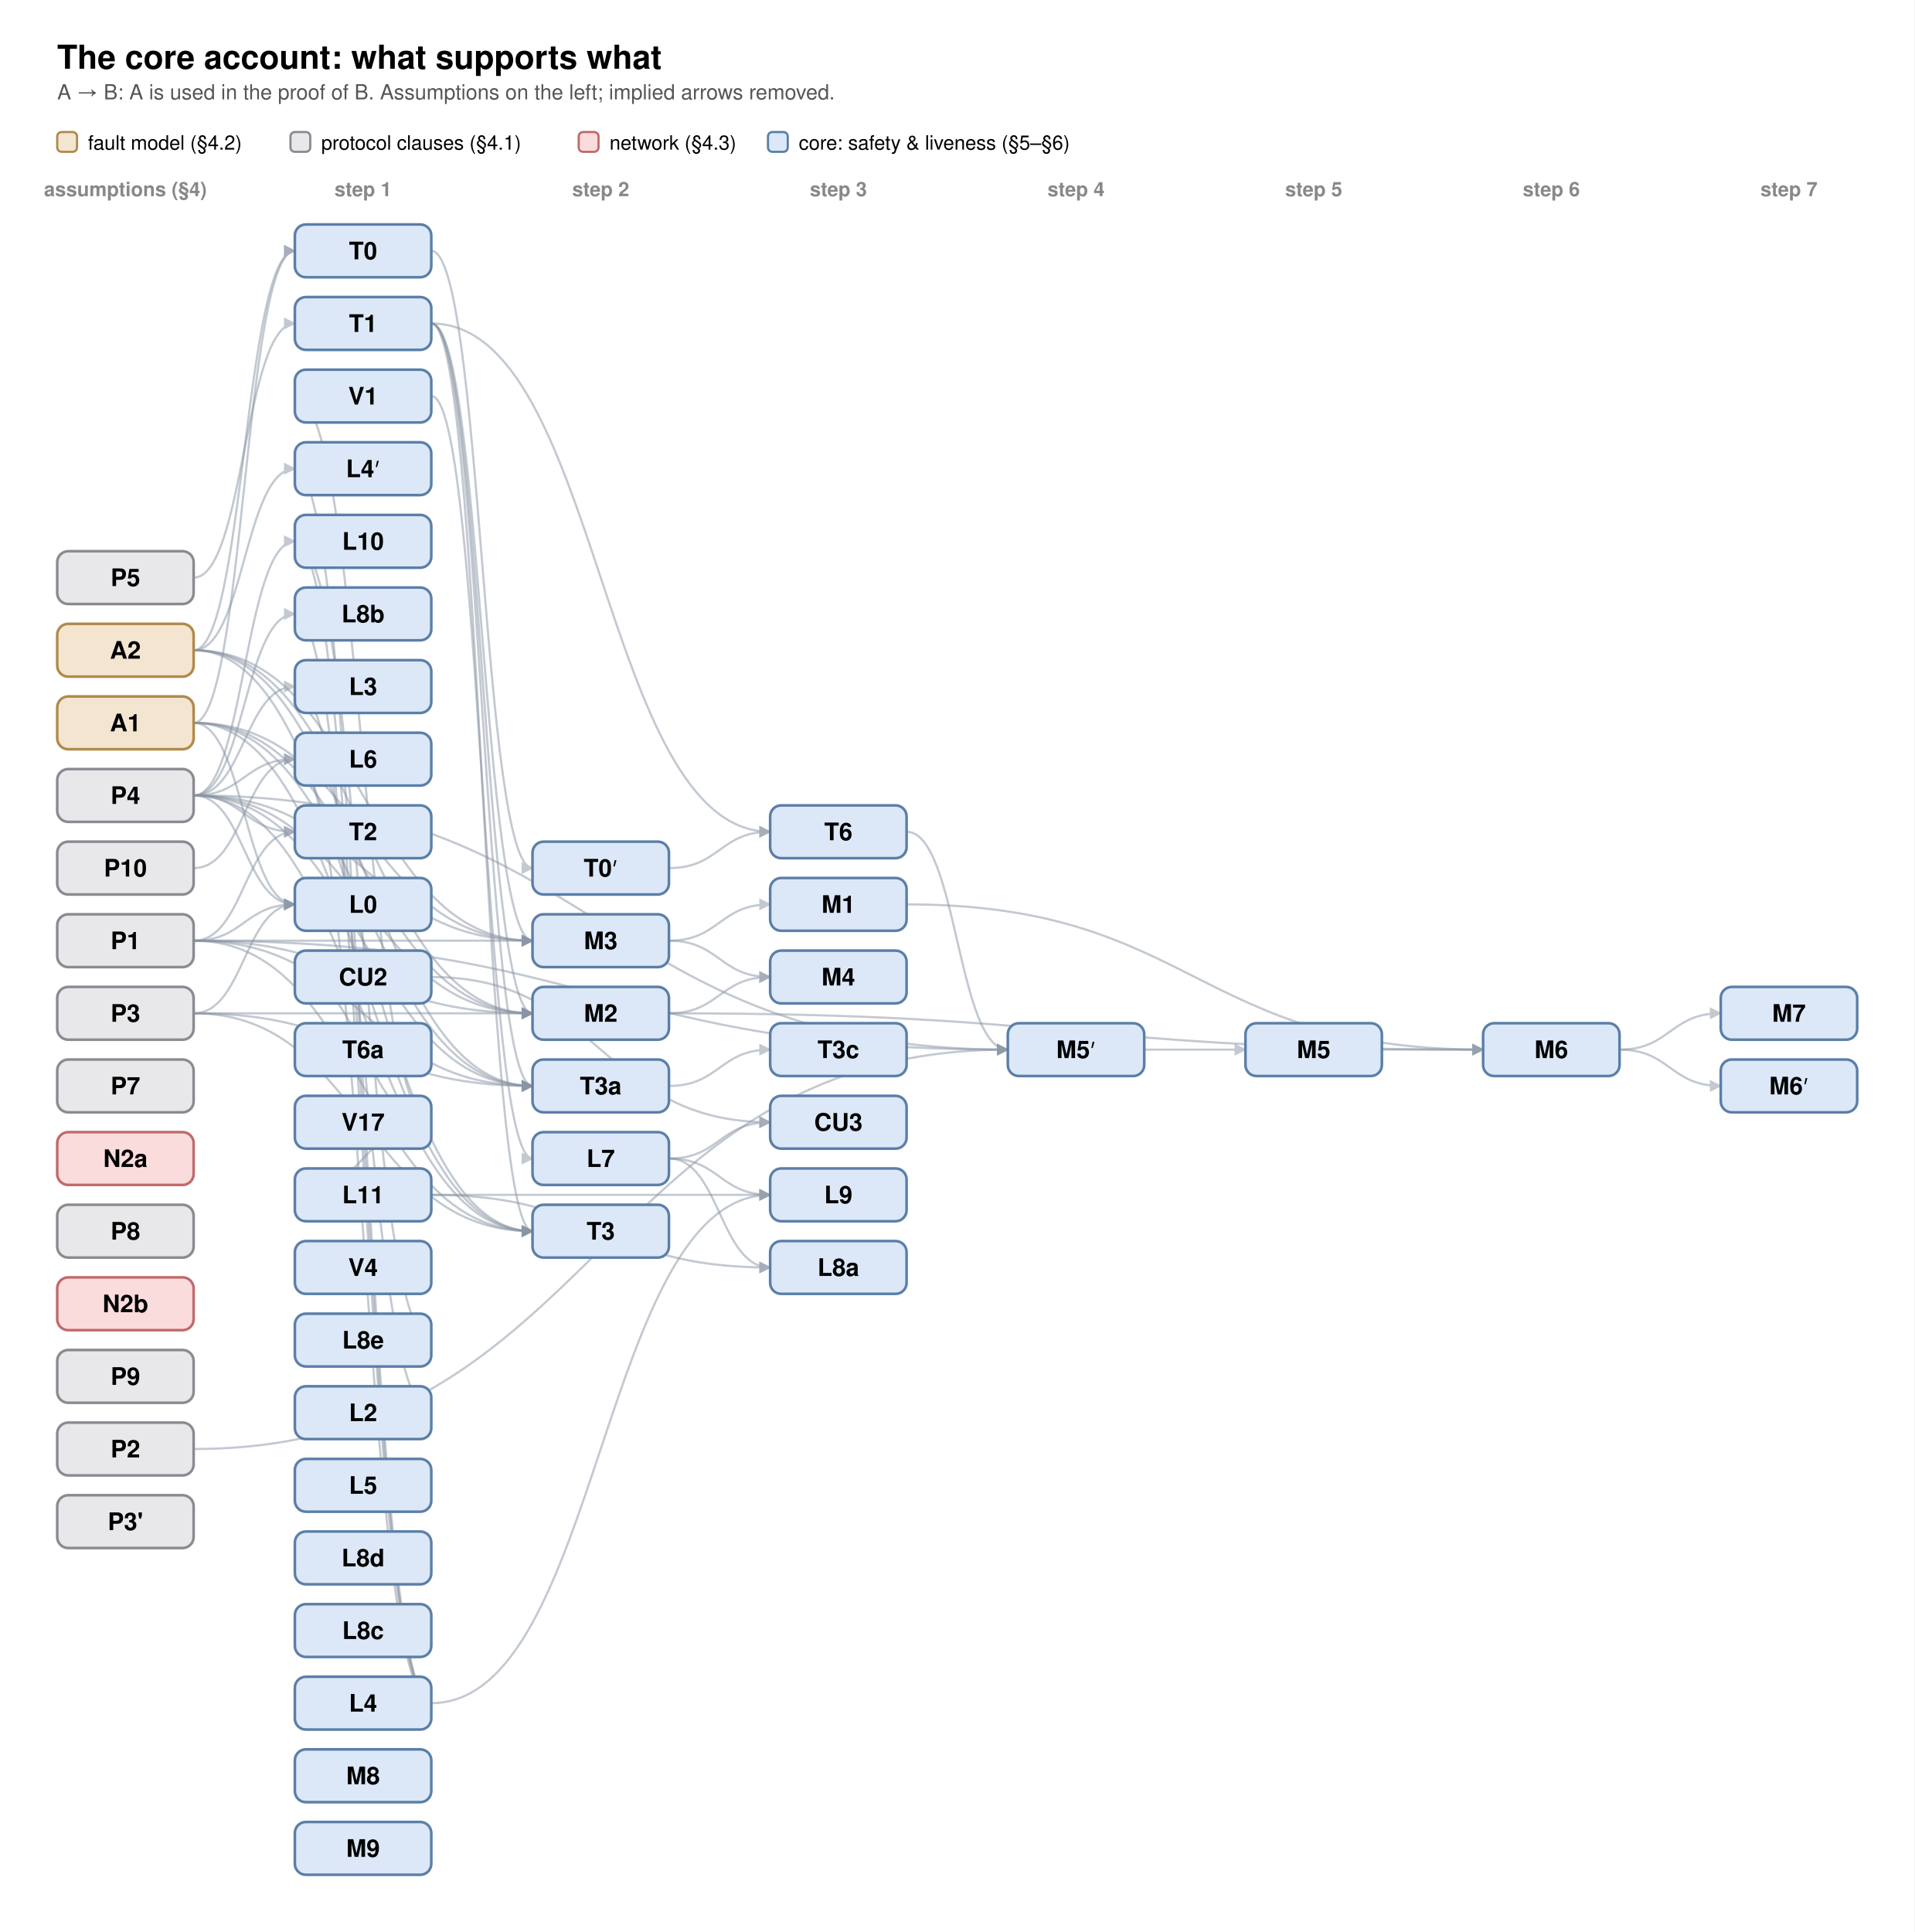
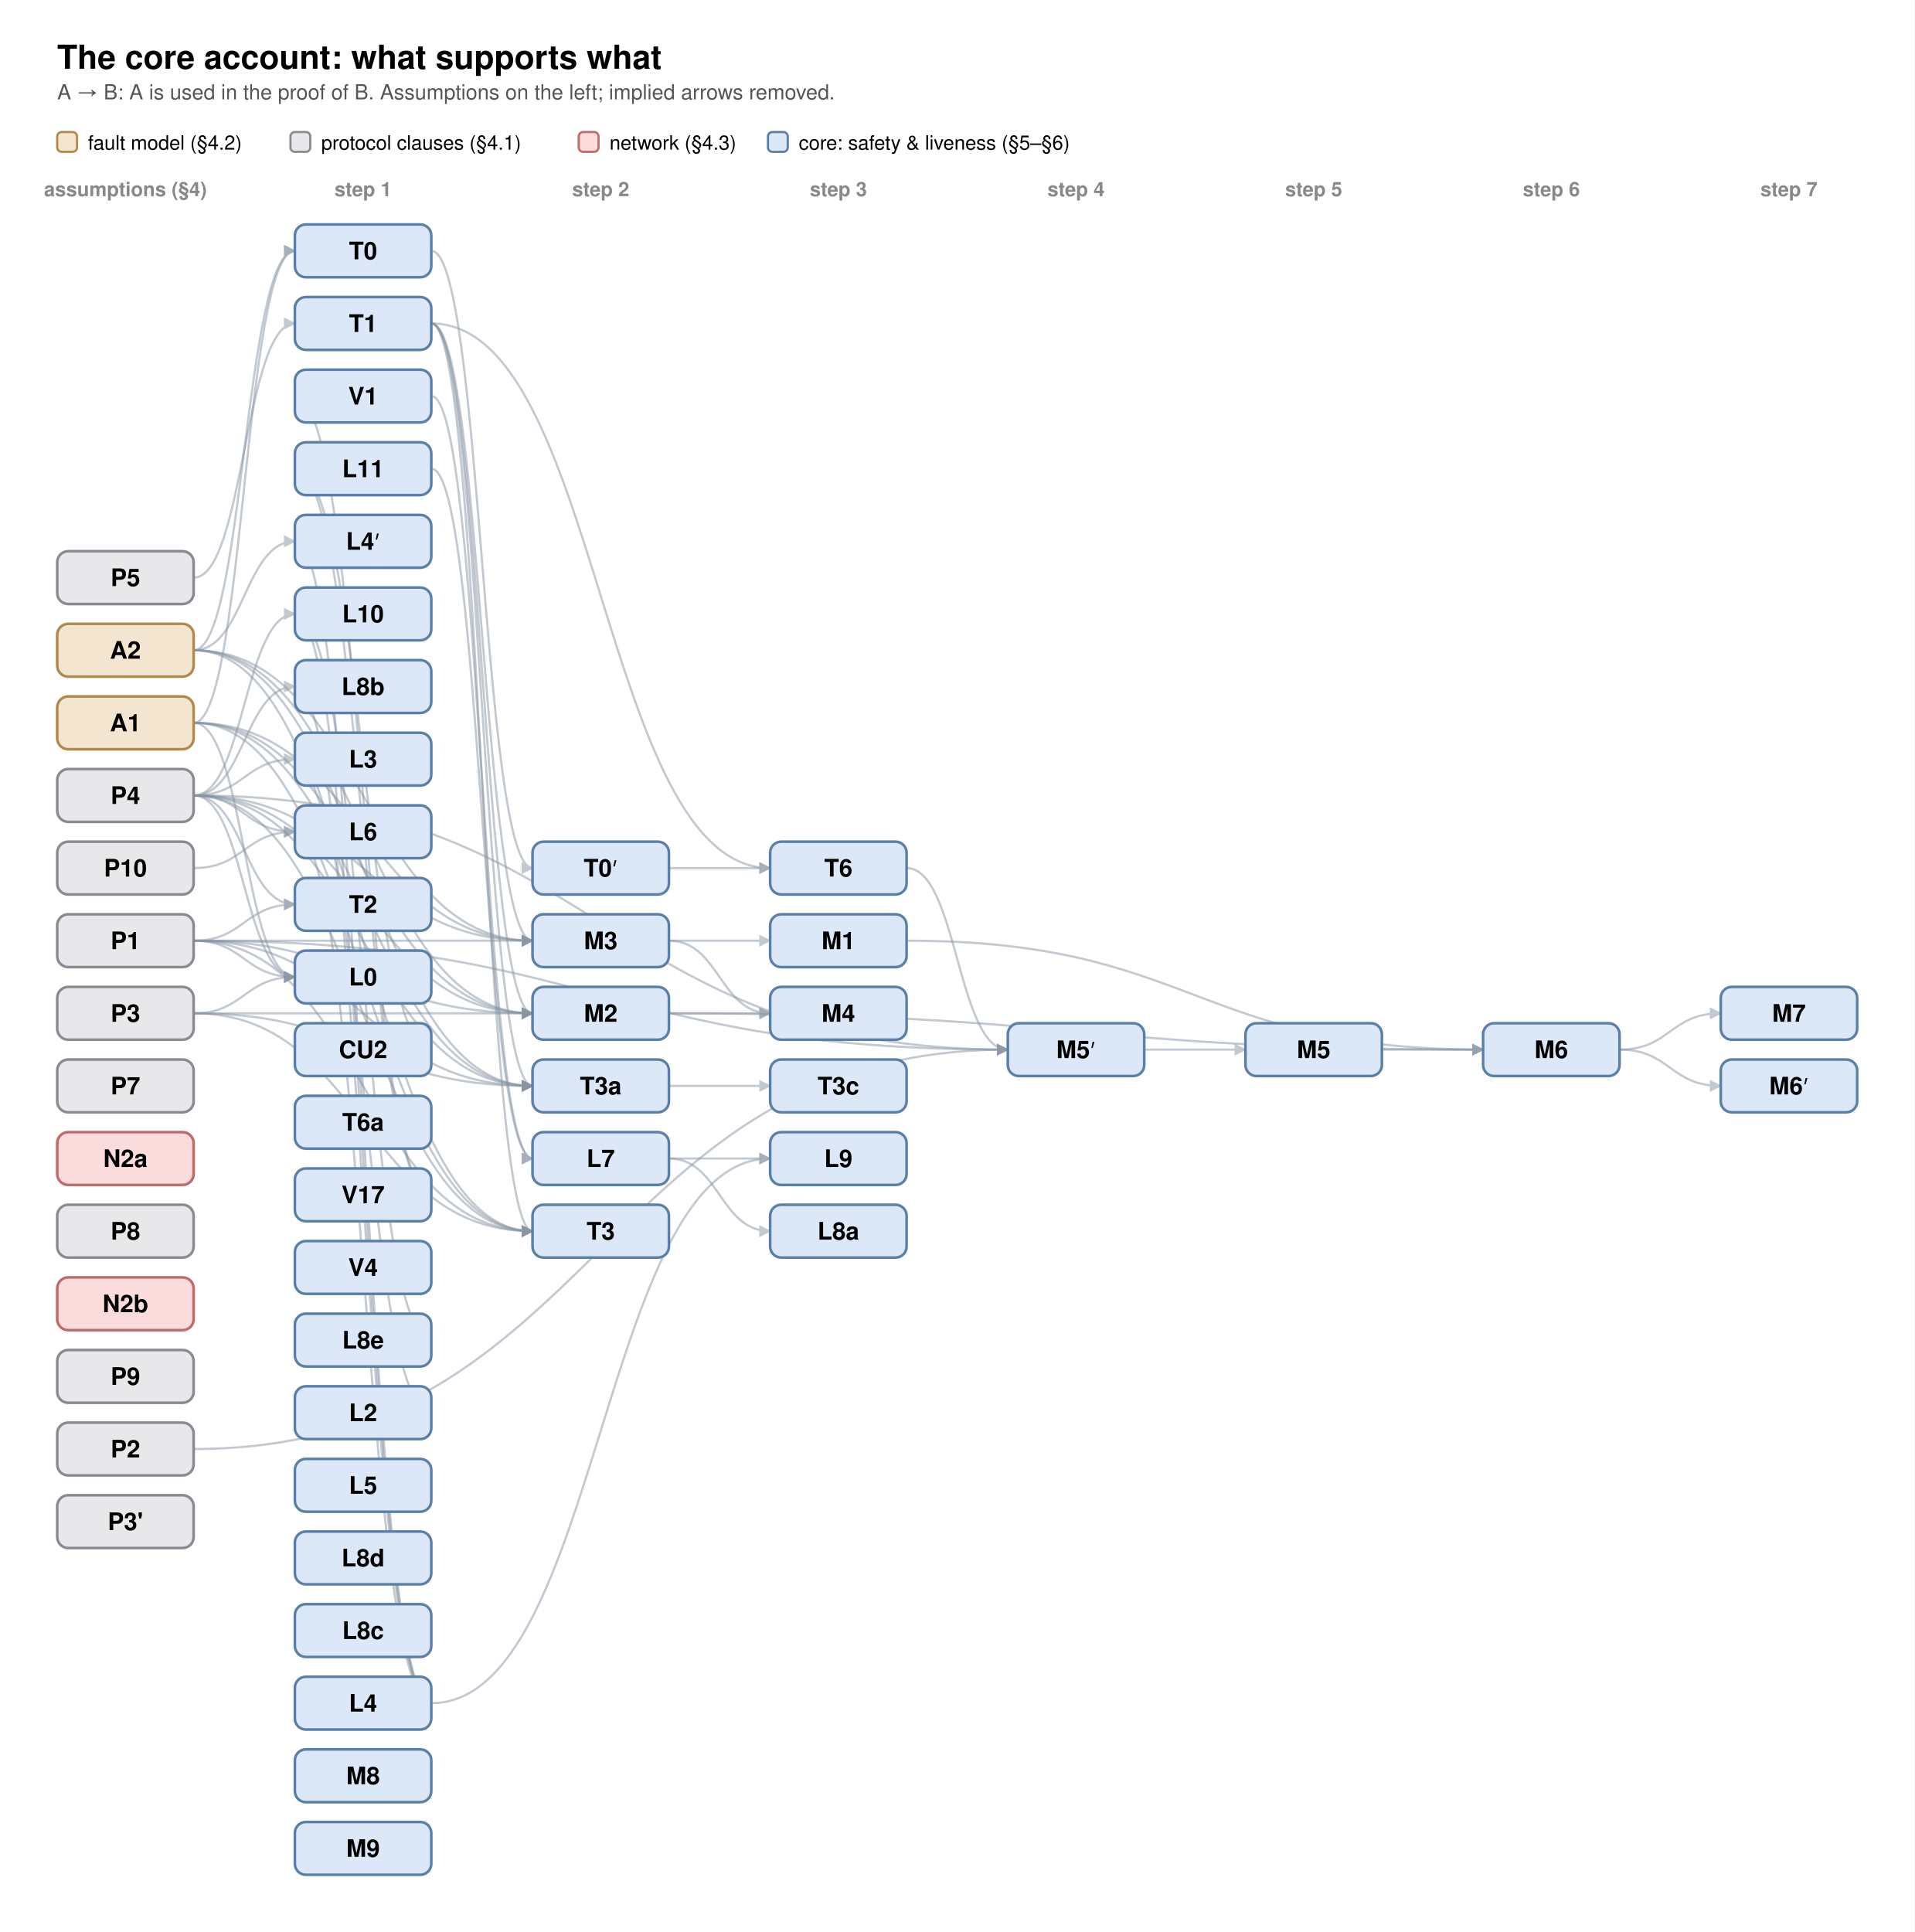
<svg xmlns="http://www.w3.org/2000/svg" width="870" height="878" viewBox="0 0 870 878" font-family="Helvetica,Arial,sans-serif">
  <style>text{dominant-baseline:middle}.lbl{font-size:11px;font-weight:700}.nm{font-size:8.5px;fill:#444}.ttl{font-size:15px;font-weight:700}.sub{font-size:9.5px;fill:#555}.key{font-size:9px}.col{font-size:9px;fill:#888;font-weight:700}</style>
  <rect width="870" height="878" fill="#fff" />
  <defs>
    <marker id="a" viewBox="0 0 10 10" refX="9" refY="5" markerWidth="5.5" markerHeight="5.5" orient="auto-start-reverse">
      <path d="M0,0 L10,5 L0,10 z" fill="#8894a4" />
    </marker>
  </defs>
  <text class="ttl" x="26" y="26">The core account: what supports what</text>
  <text class="sub" x="26" y="42">A → B: A is used in the proof of B. Assumptions on the left; implied arrows removed.</text>
  <rect x="26" y="60" width="9" height="9" rx="2" fill="#f3e5d0" stroke="#b08a4a" />
  <text class="key" x="40" y="65">fault model (§4.2)</text>
  <rect x="132.0" y="60" width="9" height="9" rx="2" fill="#e8e8ea" stroke="#8a8a92" />
  <text class="key" x="146.0" y="65">protocol clauses (§4.1)</text>
  <rect x="263.0" y="60" width="9" height="9" rx="2" fill="#fbdcdc" stroke="#c06a6a" />
  <text class="key" x="277.0" y="65">network (§4.3)</text>
  <rect x="349.0" y="60" width="9" height="9" rx="2" fill="#dce8f7" stroke="#5a7fa8" />
  <text class="key" x="363.0" y="65">core: safety &amp; liveness (§5–§6)</text>
  <text class="col" x="57.0" y="86" text-anchor="middle">assumptions (§4)</text>
  <text class="col" x="165.0" y="86" text-anchor="middle">step 1</text>
  <text class="col" x="273.0" y="86" text-anchor="middle">step 2</text>
  <text class="col" x="381.0" y="86" text-anchor="middle">step 3</text>
  <text class="col" x="489.0" y="86" text-anchor="middle">step 4</text>
  <text class="col" x="597.0" y="86" text-anchor="middle">step 5</text>
  <text class="col" x="705.0" y="86" text-anchor="middle">step 6</text>
  <text class="col" x="813.0" y="86" text-anchor="middle">step 7</text>
  <path d="M88.0,361.5 C165.0,361.5 165.0,427.5 242.0,427.5" fill="none" stroke="#8894a4" stroke-width="1" opacity="0.5" marker-end="url(#a)" />
  <path d="M88.0,361.5 C165.0,361.5 165.0,493.5 242.0,493.5" fill="none" stroke="#8894a4" stroke-width="1" opacity="0.5" marker-end="url(#a)" />
-   <path d="M88.0,361.5 C111.0,361.5 111.0,279.0 134.0,279.0" fill="none" stroke="#8894a4" stroke-width="1" opacity="0.5" marker-end="url(#a)" />
  <path d="M88.0,361.5 C111.0,361.5 111.0,312.0 134.0,312.0" fill="none" stroke="#8894a4" stroke-width="1" opacity="0.5" marker-end="url(#a)" />
  <path d="M88.0,361.5 C111.0,361.5 111.0,345.0 134.0,345.0" fill="none" stroke="#8894a4" stroke-width="1" opacity="0.5" marker-end="url(#a)" />
  <path d="M88.0,361.5 C111.0,361.5 111.0,378.0 134.0,378.0" fill="none" stroke="#8894a4" stroke-width="1" opacity="0.5" marker-end="url(#a)" />
+   <path d="M88.0,361.5 C111.0,361.5 111.0,411.0 134.0,411.0" fill="none" stroke="#8894a4" stroke-width="1" opacity="0.5" marker-end="url(#a)" />
  <path d="M88.0,361.5 C165.0,361.5 165.0,559.5 242.0,559.5" fill="none" stroke="#8894a4" stroke-width="1" opacity="0.5" marker-end="url(#a)" />
-   <path d="M88.0,361.5 C111.0,361.5 111.0,246.0 134.0,246.0" fill="none" stroke="#8894a4" stroke-width="1" opacity="0.5" marker-end="url(#a)" />
+   <path d="M88.0,361.5 C111.0,361.5 111.0,279.0 134.0,279.0" fill="none" stroke="#8894a4" stroke-width="1" opacity="0.5" marker-end="url(#a)" />
  <path d="M88.0,361.5 C273.0,361.5 273.0,477.0 458.0,477.0" fill="none" stroke="#8894a4" stroke-width="1" opacity="0.5" marker-end="url(#a)" />
  <path d="M88.0,361.5 C165.0,361.5 165.0,460.5 242.0,460.5" fill="none" stroke="#8894a4" stroke-width="1" opacity="0.5" marker-end="url(#a)" />
-   <path d="M88.0,361.5 C111.0,361.5 111.0,411.0 134.0,411.0" fill="none" stroke="#8894a4" stroke-width="1" opacity="0.5" marker-end="url(#a)" />
+   <path d="M88.0,361.5 C111.0,361.5 111.0,444.0 134.0,444.0" fill="none" stroke="#8894a4" stroke-width="1" opacity="0.5" marker-end="url(#a)" />
  <path d="M88.0,295.5 C111.0,295.5 111.0,114.0 134.0,114.0" fill="none" stroke="#8894a4" stroke-width="1" opacity="0.5" marker-end="url(#a)" />
  <path d="M88.0,295.5 C165.0,295.5 165.0,427.5 242.0,427.5" fill="none" stroke="#8894a4" stroke-width="1" opacity="0.5" marker-end="url(#a)" />
-   <path d="M88.0,295.5 C111.0,295.5 111.0,213.0 134.0,213.0" fill="none" stroke="#8894a4" stroke-width="1" opacity="0.5" marker-end="url(#a)" />
+   <path d="M88.0,295.5 C111.0,295.5 111.0,246.0 134.0,246.0" fill="none" stroke="#8894a4" stroke-width="1" opacity="0.5" marker-end="url(#a)" />
  <path d="M88.0,295.5 C165.0,295.5 165.0,493.5 242.0,493.5" fill="none" stroke="#8894a4" stroke-width="1" opacity="0.5" marker-end="url(#a)" />
  <path d="M88.0,295.5 C165.0,295.5 165.0,559.5 242.0,559.5" fill="none" stroke="#8894a4" stroke-width="1" opacity="0.5" marker-end="url(#a)" />
  <path d="M88.0,295.5 C165.0,295.5 165.0,460.5 242.0,460.5" fill="none" stroke="#8894a4" stroke-width="1" opacity="0.5" marker-end="url(#a)" />
-   <path d="M304.0,427.5 C327.0,427.5 327.0,411.0 350.0,411.0" fill="none" stroke="#8894a4" stroke-width="1" opacity="0.5" marker-end="url(#a)" />
-   <path d="M304.0,427.5 C327.0,427.5 327.0,444.0 350.0,444.0" fill="none" stroke="#8894a4" stroke-width="1" opacity="0.5" marker-end="url(#a)" />
-   <path d="M196.0,444.0 C273.0,444.0 273.0,510.0 350.0,510.0" fill="none" stroke="#8894a4" stroke-width="1" opacity="0.5" marker-end="url(#a)" />
-   <path d="M304.0,394.5 C327.0,394.5 327.0,378.0 350.0,378.0" fill="none" stroke="#8894a4" stroke-width="1" opacity="0.5" marker-end="url(#a)" />
-   <path d="M196.0,642.0 C165.0,642.0 165.0,312.0 134.0,312.0" fill="none" stroke="#8894a4" stroke-width="1" opacity="0.5" marker-end="url(#a)" />
-   <path d="M412.0,378.0 C435.0,378.0 435.0,477.0 458.0,477.0" fill="none" stroke="#8894a4" stroke-width="1" opacity="0.5" marker-end="url(#a)" />
-   <path d="M196.0,510.0 C165.0,510.0 165.0,444.0 134.0,444.0" fill="none" stroke="#8894a4" stroke-width="1" opacity="0.5" marker-end="url(#a)" />
-   <path d="M196.0,510.0 C165.0,510.0 165.0,543.0 134.0,543.0" fill="none" stroke="#8894a4" stroke-width="1" opacity="0.5" marker-end="url(#a)" />
-   <path d="M196.0,510.0 C165.0,510.0 165.0,180.0 134.0,180.0" fill="none" stroke="#8894a4" stroke-width="1" opacity="0.5" marker-end="url(#a)" />
-   <path d="M304.0,460.5 C327.0,460.5 327.0,444.0 350.0,444.0" fill="none" stroke="#8894a4" stroke-width="1" opacity="0.5" marker-end="url(#a)" />
+   <path d="M304.0,427.5 C327.0,427.5 327.0,427.5 350.0,427.5" fill="none" stroke="#8894a4" stroke-width="1" opacity="0.5" marker-end="url(#a)" />
+   <path d="M304.0,427.5 C327.0,427.5 327.0,460.5 350.0,460.5" fill="none" stroke="#8894a4" stroke-width="1" opacity="0.5" marker-end="url(#a)" />
+   <path d="M196.0,213.0 C219.0,213.0 219.0,526.5 242.0,526.5" fill="none" stroke="#8894a4" stroke-width="1" opacity="0.5" marker-end="url(#a)" />
+   <path d="M304.0,394.5 C327.0,394.5 327.0,394.5 350.0,394.5" fill="none" stroke="#8894a4" stroke-width="1" opacity="0.5" marker-end="url(#a)" />
+   <path d="M196.0,642.0 C165.0,642.0 165.0,345.0 134.0,345.0" fill="none" stroke="#8894a4" stroke-width="1" opacity="0.5" marker-end="url(#a)" />
+   <path d="M412.0,394.5 C435.0,394.5 435.0,477.0 458.0,477.0" fill="none" stroke="#8894a4" stroke-width="1" opacity="0.5" marker-end="url(#a)" />
+   <path d="M196.0,543.0 C165.0,543.0 165.0,180.0 134.0,180.0" fill="none" stroke="#8894a4" stroke-width="1" opacity="0.5" marker-end="url(#a)" />
+   <path d="M196.0,543.0 C165.0,543.0 165.0,213.0 134.0,213.0" fill="none" stroke="#8894a4" stroke-width="1" opacity="0.5" marker-end="url(#a)" />
+   <path d="M304.0,460.5 C327.0,460.5 327.0,460.5 350.0,460.5" fill="none" stroke="#8894a4" stroke-width="1" opacity="0.5" marker-end="url(#a)" />
  <path d="M304.0,460.5 C489.0,460.5 489.0,477.0 674.0,477.0" fill="none" stroke="#8894a4" stroke-width="1" opacity="0.5" marker-end="url(#a)" />
  <path d="M88.0,658.5 C273.0,658.5 273.0,477.0 458.0,477.0" fill="none" stroke="#8894a4" stroke-width="1" opacity="0.5" marker-end="url(#a)" />
-   <path d="M196.0,609.0 C165.0,609.0 165.0,246.0 134.0,246.0" fill="none" stroke="#8894a4" stroke-width="1" opacity="0.5" marker-end="url(#a)" />
-   <path d="M304.0,526.5 C327.0,526.5 327.0,543.0 350.0,543.0" fill="none" stroke="#8894a4" stroke-width="1" opacity="0.5" marker-end="url(#a)" />
-   <path d="M304.0,526.5 C327.0,526.5 327.0,510.0 350.0,510.0" fill="none" stroke="#8894a4" stroke-width="1" opacity="0.5" marker-end="url(#a)" />
-   <path d="M304.0,526.5 C327.0,526.5 327.0,576.0 350.0,576.0" fill="none" stroke="#8894a4" stroke-width="1" opacity="0.5" marker-end="url(#a)" />
-   <path d="M196.0,543.0 C273.0,543.0 273.0,543.0 350.0,543.0" fill="none" stroke="#8894a4" stroke-width="1" opacity="0.5" marker-end="url(#a)" />
-   <path d="M196.0,543.0 C273.0,543.0 273.0,576.0 350.0,576.0" fill="none" stroke="#8894a4" stroke-width="1" opacity="0.5" marker-end="url(#a)" />
+   <path d="M196.0,609.0 C165.0,609.0 165.0,279.0 134.0,279.0" fill="none" stroke="#8894a4" stroke-width="1" opacity="0.5" marker-end="url(#a)" />
+   <path d="M304.0,526.5 C327.0,526.5 327.0,526.5 350.0,526.5" fill="none" stroke="#8894a4" stroke-width="1" opacity="0.5" marker-end="url(#a)" />
+   <path d="M304.0,526.5 C327.0,526.5 327.0,559.5 350.0,559.5" fill="none" stroke="#8894a4" stroke-width="1" opacity="0.5" marker-end="url(#a)" />
+   <path d="M196.0,477.0 C165.0,477.0 165.0,213.0 134.0,213.0" fill="none" stroke="#8894a4" stroke-width="1" opacity="0.5" marker-end="url(#a)" />
  <path d="M88.0,460.5 C165.0,460.5 165.0,559.5 242.0,559.5" fill="none" stroke="#8894a4" stroke-width="1" opacity="0.5" marker-end="url(#a)" />
-   <path d="M88.0,460.5 C111.0,460.5 111.0,411.0 134.0,411.0" fill="none" stroke="#8894a4" stroke-width="1" opacity="0.5" marker-end="url(#a)" />
+   <path d="M88.0,460.5 C111.0,460.5 111.0,444.0 134.0,444.0" fill="none" stroke="#8894a4" stroke-width="1" opacity="0.5" marker-end="url(#a)" />
  <path d="M88.0,460.5 C165.0,460.5 165.0,460.5 242.0,460.5" fill="none" stroke="#8894a4" stroke-width="1" opacity="0.5" marker-end="url(#a)" />
  <path d="M88.0,460.5 C165.0,460.5 165.0,493.5 242.0,493.5" fill="none" stroke="#8894a4" stroke-width="1" opacity="0.5" marker-end="url(#a)" />
  <path d="M196.0,147.0 C219.0,147.0 219.0,427.5 242.0,427.5" fill="none" stroke="#8894a4" stroke-width="1" opacity="0.5" marker-end="url(#a)" />
  <path d="M196.0,147.0 C219.0,147.0 219.0,559.5 242.0,559.5" fill="none" stroke="#8894a4" stroke-width="1" opacity="0.5" marker-end="url(#a)" />
  <path d="M196.0,147.0 C219.0,147.0 219.0,493.5 242.0,493.5" fill="none" stroke="#8894a4" stroke-width="1" opacity="0.5" marker-end="url(#a)" />
-   <path d="M196.0,147.0 C273.0,147.0 273.0,378.0 350.0,378.0" fill="none" stroke="#8894a4" stroke-width="1" opacity="0.5" marker-end="url(#a)" />
+   <path d="M196.0,147.0 C273.0,147.0 273.0,394.5 350.0,394.5" fill="none" stroke="#8894a4" stroke-width="1" opacity="0.5" marker-end="url(#a)" />
  <path d="M196.0,147.0 C219.0,147.0 219.0,460.5 242.0,460.5" fill="none" stroke="#8894a4" stroke-width="1" opacity="0.5" marker-end="url(#a)" />
  <path d="M196.0,114.0 C219.0,114.0 219.0,394.5 242.0,394.5" fill="none" stroke="#8894a4" stroke-width="1" opacity="0.5" marker-end="url(#a)" />
  <path d="M736.0,477.0 C759.0,477.0 759.0,460.5 782.0,460.5" fill="none" stroke="#8894a4" stroke-width="1" opacity="0.5" marker-end="url(#a)" />
  <path d="M736.0,477.0 C759.0,477.0 759.0,493.5 782.0,493.5" fill="none" stroke="#8894a4" stroke-width="1" opacity="0.5" marker-end="url(#a)" />
-   <path d="M88.0,394.5 C111.0,394.5 111.0,345.0 134.0,345.0" fill="none" stroke="#8894a4" stroke-width="1" opacity="0.5" marker-end="url(#a)" />
+   <path d="M88.0,394.5 C111.0,394.5 111.0,378.0 134.0,378.0" fill="none" stroke="#8894a4" stroke-width="1" opacity="0.5" marker-end="url(#a)" />
  <path d="M88.0,328.5 C111.0,328.5 111.0,114.0 134.0,114.0" fill="none" stroke="#8894a4" stroke-width="1" opacity="0.5" marker-end="url(#a)" />
  <path d="M88.0,328.5 C165.0,328.5 165.0,427.5 242.0,427.5" fill="none" stroke="#8894a4" stroke-width="1" opacity="0.5" marker-end="url(#a)" />
  <path d="M88.0,328.5 C165.0,328.5 165.0,493.5 242.0,493.5" fill="none" stroke="#8894a4" stroke-width="1" opacity="0.5" marker-end="url(#a)" />
  <path d="M88.0,328.5 C165.0,328.5 165.0,559.5 242.0,559.5" fill="none" stroke="#8894a4" stroke-width="1" opacity="0.5" marker-end="url(#a)" />
  <path d="M88.0,328.5 C165.0,328.5 165.0,460.5 242.0,460.5" fill="none" stroke="#8894a4" stroke-width="1" opacity="0.5" marker-end="url(#a)" />
-   <path d="M88.0,328.5 C111.0,328.5 111.0,411.0 134.0,411.0" fill="none" stroke="#8894a4" stroke-width="1" opacity="0.5" marker-end="url(#a)" />
-   <path d="M88.0,427.5 C111.0,427.5 111.0,378.0 134.0,378.0" fill="none" stroke="#8894a4" stroke-width="1" opacity="0.5" marker-end="url(#a)" />
+   <path d="M88.0,328.5 C111.0,328.5 111.0,444.0 134.0,444.0" fill="none" stroke="#8894a4" stroke-width="1" opacity="0.5" marker-end="url(#a)" />
+   <path d="M88.0,427.5 C111.0,427.5 111.0,411.0 134.0,411.0" fill="none" stroke="#8894a4" stroke-width="1" opacity="0.5" marker-end="url(#a)" />
  <path d="M88.0,427.5 C165.0,427.5 165.0,427.5 242.0,427.5" fill="none" stroke="#8894a4" stroke-width="1" opacity="0.5" marker-end="url(#a)" />
  <path d="M88.0,427.5 C165.0,427.5 165.0,493.5 242.0,493.5" fill="none" stroke="#8894a4" stroke-width="1" opacity="0.5" marker-end="url(#a)" />
  <path d="M88.0,427.5 C165.0,427.5 165.0,559.5 242.0,559.5" fill="none" stroke="#8894a4" stroke-width="1" opacity="0.5" marker-end="url(#a)" />
  <path d="M88.0,427.5 C273.0,427.5 273.0,477.0 458.0,477.0" fill="none" stroke="#8894a4" stroke-width="1" opacity="0.5" marker-end="url(#a)" />
  <path d="M88.0,427.5 C165.0,427.5 165.0,460.5 242.0,460.5" fill="none" stroke="#8894a4" stroke-width="1" opacity="0.5" marker-end="url(#a)" />
-   <path d="M88.0,427.5 C111.0,427.5 111.0,411.0 134.0,411.0" fill="none" stroke="#8894a4" stroke-width="1" opacity="0.5" marker-end="url(#a)" />
+   <path d="M88.0,427.5 C111.0,427.5 111.0,444.0 134.0,444.0" fill="none" stroke="#8894a4" stroke-width="1" opacity="0.5" marker-end="url(#a)" />
  <path d="M520.0,477.0 C543.0,477.0 543.0,477.0 566.0,477.0" fill="none" stroke="#8894a4" stroke-width="1" opacity="0.5" marker-end="url(#a)" />
-   <path d="M196.0,774.0 C273.0,774.0 273.0,543.0 350.0,543.0" fill="none" stroke="#8894a4" stroke-width="1" opacity="0.5" marker-end="url(#a)" />
-   <path d="M196.0,774.0 C165.0,774.0 165.0,213.0 134.0,213.0" fill="none" stroke="#8894a4" stroke-width="1" opacity="0.5" marker-end="url(#a)" />
+   <path d="M196.0,774.0 C273.0,774.0 273.0,526.5 350.0,526.5" fill="none" stroke="#8894a4" stroke-width="1" opacity="0.5" marker-end="url(#a)" />
+   <path d="M196.0,774.0 C165.0,774.0 165.0,246.0 134.0,246.0" fill="none" stroke="#8894a4" stroke-width="1" opacity="0.5" marker-end="url(#a)" />
+   <path d="M196.0,774.0 C165.0,774.0 165.0,312.0 134.0,312.0" fill="none" stroke="#8894a4" stroke-width="1" opacity="0.5" marker-end="url(#a)" />
+   <path d="M196.0,774.0 C165.0,774.0 165.0,378.0 134.0,378.0" fill="none" stroke="#8894a4" stroke-width="1" opacity="0.5" marker-end="url(#a)" />
  <path d="M196.0,774.0 C165.0,774.0 165.0,279.0 134.0,279.0" fill="none" stroke="#8894a4" stroke-width="1" opacity="0.5" marker-end="url(#a)" />
-   <path d="M196.0,774.0 C165.0,774.0 165.0,345.0 134.0,345.0" fill="none" stroke="#8894a4" stroke-width="1" opacity="0.5" marker-end="url(#a)" />
-   <path d="M196.0,774.0 C165.0,774.0 165.0,246.0 134.0,246.0" fill="none" stroke="#8894a4" stroke-width="1" opacity="0.5" marker-end="url(#a)" />
  <path d="M196.0,180.0 C219.0,180.0 219.0,526.5 242.0,526.5" fill="none" stroke="#8894a4" stroke-width="1" opacity="0.5" marker-end="url(#a)" />
-   <path d="M412.0,411.0 C543.0,411.0 543.0,477.0 674.0,477.0" fill="none" stroke="#8894a4" stroke-width="1" opacity="0.5" marker-end="url(#a)" />
+   <path d="M412.0,427.5 C543.0,427.5 543.0,477.0 674.0,477.0" fill="none" stroke="#8894a4" stroke-width="1" opacity="0.5" marker-end="url(#a)" />
  <path d="M628.0,477.0 C651.0,477.0 651.0,477.0 674.0,477.0" fill="none" stroke="#8894a4" stroke-width="1" opacity="0.5" marker-end="url(#a)" />
-   <path d="M304.0,493.5 C327.0,493.5 327.0,477.0 350.0,477.0" fill="none" stroke="#8894a4" stroke-width="1" opacity="0.5" marker-end="url(#a)" />
+   <path d="M304.0,493.5 C327.0,493.5 327.0,493.5 350.0,493.5" fill="none" stroke="#8894a4" stroke-width="1" opacity="0.5" marker-end="url(#a)" />
  <path d="M88.0,262.5 C111.0,262.5 111.0,147.0 134.0,147.0" fill="none" stroke="#8894a4" stroke-width="1" opacity="0.5" marker-end="url(#a)" />
  <g>
    <rect x="26.0" y="250.5" width="62" height="24" rx="5" fill="#e8e8ea" stroke="#8a8a92" stroke-width="1.2" />
    <text class="lbl" x="57.0" y="262.5" text-anchor="middle">P5</text>
  </g>
  <g>
    <rect x="26.0" y="283.5" width="62" height="24" rx="5" fill="#f3e5d0" stroke="#b08a4a" stroke-width="1.2" />
    <text class="lbl" x="57.0" y="295.5" text-anchor="middle">A2</text>
  </g>
  <g>
    <rect x="26.0" y="316.5" width="62" height="24" rx="5" fill="#f3e5d0" stroke="#b08a4a" stroke-width="1.2" />
    <text class="lbl" x="57.0" y="328.5" text-anchor="middle">A1</text>
  </g>
  <g>
    <rect x="26.0" y="349.5" width="62" height="24" rx="5" fill="#e8e8ea" stroke="#8a8a92" stroke-width="1.2" />
    <text class="lbl" x="57.0" y="361.5" text-anchor="middle">P4</text>
  </g>
  <g>
    <rect x="26.0" y="382.5" width="62" height="24" rx="5" fill="#e8e8ea" stroke="#8a8a92" stroke-width="1.2" />
    <text class="lbl" x="57.0" y="394.5" text-anchor="middle">P10</text>
  </g>
  <g>
    <rect x="26.0" y="415.5" width="62" height="24" rx="5" fill="#e8e8ea" stroke="#8a8a92" stroke-width="1.2" />
    <text class="lbl" x="57.0" y="427.5" text-anchor="middle">P1</text>
  </g>
  <g>
    <rect x="26.0" y="448.5" width="62" height="24" rx="5" fill="#e8e8ea" stroke="#8a8a92" stroke-width="1.2" />
    <text class="lbl" x="57.0" y="460.5" text-anchor="middle">P3</text>
  </g>
  <g>
    <rect x="26.0" y="481.5" width="62" height="24" rx="5" fill="#e8e8ea" stroke="#8a8a92" stroke-width="1.2" />
    <text class="lbl" x="57.0" y="493.5" text-anchor="middle">P7</text>
  </g>
  <g>
    <rect x="26.0" y="514.5" width="62" height="24" rx="5" fill="#fbdcdc" stroke="#c06a6a" stroke-width="1.2" />
    <text class="lbl" x="57.0" y="526.5" text-anchor="middle">N2a</text>
  </g>
  <g>
    <rect x="26.0" y="547.5" width="62" height="24" rx="5" fill="#e8e8ea" stroke="#8a8a92" stroke-width="1.2" />
    <text class="lbl" x="57.0" y="559.5" text-anchor="middle">P8</text>
  </g>
  <g>
    <rect x="26.0" y="580.5" width="62" height="24" rx="5" fill="#fbdcdc" stroke="#c06a6a" stroke-width="1.2" />
    <text class="lbl" x="57.0" y="592.5" text-anchor="middle">N2b</text>
  </g>
  <g>
    <rect x="26.0" y="613.5" width="62" height="24" rx="5" fill="#e8e8ea" stroke="#8a8a92" stroke-width="1.2" />
    <text class="lbl" x="57.0" y="625.5" text-anchor="middle">P9</text>
  </g>
  <g>
    <rect x="26.0" y="646.5" width="62" height="24" rx="5" fill="#e8e8ea" stroke="#8a8a92" stroke-width="1.2" />
    <text class="lbl" x="57.0" y="658.5" text-anchor="middle">P2</text>
  </g>
  <g>
    <rect x="26.0" y="679.5" width="62" height="24" rx="5" fill="#e8e8ea" stroke="#8a8a92" stroke-width="1.2" />
    <text class="lbl" x="57.0" y="691.5" text-anchor="middle">P3'</text>
  </g>
  <g>
    <rect x="134.0" y="102.0" width="62" height="24" rx="5" fill="#dce8f7" stroke="#5a7fa8" stroke-width="1.2" />
    <text class="lbl" x="165.0" y="114.0" text-anchor="middle">T0</text>
  </g>
  <g>
    <rect x="134.0" y="135.0" width="62" height="24" rx="5" fill="#dce8f7" stroke="#5a7fa8" stroke-width="1.2" />
    <text class="lbl" x="165.0" y="147.0" text-anchor="middle">T1</text>
  </g>
  <g>
    <rect x="134.0" y="168.0" width="62" height="24" rx="5" fill="#dce8f7" stroke="#5a7fa8" stroke-width="1.2" />
    <text class="lbl" x="165.0" y="180.0" text-anchor="middle">V1</text>
  </g>
  <g>
    <rect x="134.0" y="201.0" width="62" height="24" rx="5" fill="#dce8f7" stroke="#5a7fa8" stroke-width="1.2" />
-     <text class="lbl" x="165.0" y="213.0" text-anchor="middle">L4′</text>
+     <text class="lbl" x="165.0" y="213.0" text-anchor="middle">L11</text>
  </g>
  <g>
    <rect x="134.0" y="234.0" width="62" height="24" rx="5" fill="#dce8f7" stroke="#5a7fa8" stroke-width="1.2" />
-     <text class="lbl" x="165.0" y="246.0" text-anchor="middle">L10</text>
+     <text class="lbl" x="165.0" y="246.0" text-anchor="middle">L4′</text>
  </g>
  <g>
    <rect x="134.0" y="267.0" width="62" height="24" rx="5" fill="#dce8f7" stroke="#5a7fa8" stroke-width="1.2" />
-     <text class="lbl" x="165.0" y="279.0" text-anchor="middle">L8b</text>
+     <text class="lbl" x="165.0" y="279.0" text-anchor="middle">L10</text>
  </g>
  <g>
    <rect x="134.0" y="300.0" width="62" height="24" rx="5" fill="#dce8f7" stroke="#5a7fa8" stroke-width="1.2" />
-     <text class="lbl" x="165.0" y="312.0" text-anchor="middle">L3</text>
+     <text class="lbl" x="165.0" y="312.0" text-anchor="middle">L8b</text>
  </g>
  <g>
    <rect x="134.0" y="333.0" width="62" height="24" rx="5" fill="#dce8f7" stroke="#5a7fa8" stroke-width="1.2" />
-     <text class="lbl" x="165.0" y="345.0" text-anchor="middle">L6</text>
+     <text class="lbl" x="165.0" y="345.0" text-anchor="middle">L3</text>
  </g>
  <g>
    <rect x="134.0" y="366.0" width="62" height="24" rx="5" fill="#dce8f7" stroke="#5a7fa8" stroke-width="1.2" />
-     <text class="lbl" x="165.0" y="378.0" text-anchor="middle">T2</text>
+     <text class="lbl" x="165.0" y="378.0" text-anchor="middle">L6</text>
  </g>
  <g>
    <rect x="134.0" y="399.0" width="62" height="24" rx="5" fill="#dce8f7" stroke="#5a7fa8" stroke-width="1.2" />
-     <text class="lbl" x="165.0" y="411.0" text-anchor="middle">L0</text>
+     <text class="lbl" x="165.0" y="411.0" text-anchor="middle">T2</text>
  </g>
  <g>
    <rect x="134.0" y="432.0" width="62" height="24" rx="5" fill="#dce8f7" stroke="#5a7fa8" stroke-width="1.2" />
-     <text class="lbl" x="165.0" y="444.0" text-anchor="middle">CU2</text>
+     <text class="lbl" x="165.0" y="444.0" text-anchor="middle">L0</text>
  </g>
  <g>
    <rect x="134.0" y="465.0" width="62" height="24" rx="5" fill="#dce8f7" stroke="#5a7fa8" stroke-width="1.2" />
-     <text class="lbl" x="165.0" y="477.0" text-anchor="middle">T6a</text>
+     <text class="lbl" x="165.0" y="477.0" text-anchor="middle">CU2</text>
  </g>
  <g>
    <rect x="134.0" y="498.0" width="62" height="24" rx="5" fill="#dce8f7" stroke="#5a7fa8" stroke-width="1.2" />
-     <text class="lbl" x="165.0" y="510.0" text-anchor="middle">V17</text>
+     <text class="lbl" x="165.0" y="510.0" text-anchor="middle">T6a</text>
  </g>
  <g>
    <rect x="134.0" y="531.0" width="62" height="24" rx="5" fill="#dce8f7" stroke="#5a7fa8" stroke-width="1.2" />
-     <text class="lbl" x="165.0" y="543.0" text-anchor="middle">L11</text>
+     <text class="lbl" x="165.0" y="543.0" text-anchor="middle">V17</text>
  </g>
  <g>
    <rect x="134.0" y="564.0" width="62" height="24" rx="5" fill="#dce8f7" stroke="#5a7fa8" stroke-width="1.2" />
    <text class="lbl" x="165.0" y="576.0" text-anchor="middle">V4</text>
  </g>
  <g>
    <rect x="134.0" y="597.0" width="62" height="24" rx="5" fill="#dce8f7" stroke="#5a7fa8" stroke-width="1.2" />
    <text class="lbl" x="165.0" y="609.0" text-anchor="middle">L8e</text>
  </g>
  <g>
    <rect x="134.0" y="630.0" width="62" height="24" rx="5" fill="#dce8f7" stroke="#5a7fa8" stroke-width="1.2" />
    <text class="lbl" x="165.0" y="642.0" text-anchor="middle">L2</text>
  </g>
  <g>
    <rect x="134.0" y="663.0" width="62" height="24" rx="5" fill="#dce8f7" stroke="#5a7fa8" stroke-width="1.2" />
    <text class="lbl" x="165.0" y="675.0" text-anchor="middle">L5</text>
  </g>
  <g>
    <rect x="134.0" y="696.0" width="62" height="24" rx="5" fill="#dce8f7" stroke="#5a7fa8" stroke-width="1.2" />
    <text class="lbl" x="165.0" y="708.0" text-anchor="middle">L8d</text>
  </g>
  <g>
    <rect x="134.0" y="729.0" width="62" height="24" rx="5" fill="#dce8f7" stroke="#5a7fa8" stroke-width="1.2" />
    <text class="lbl" x="165.0" y="741.0" text-anchor="middle">L8c</text>
  </g>
  <g>
    <rect x="134.0" y="762.0" width="62" height="24" rx="5" fill="#dce8f7" stroke="#5a7fa8" stroke-width="1.2" />
    <text class="lbl" x="165.0" y="774.0" text-anchor="middle">L4</text>
  </g>
  <g>
    <rect x="134.0" y="795.0" width="62" height="24" rx="5" fill="#dce8f7" stroke="#5a7fa8" stroke-width="1.2" />
    <text class="lbl" x="165.0" y="807.0" text-anchor="middle">M8</text>
  </g>
  <g>
    <rect x="134.0" y="828.0" width="62" height="24" rx="5" fill="#dce8f7" stroke="#5a7fa8" stroke-width="1.2" />
    <text class="lbl" x="165.0" y="840.0" text-anchor="middle">M9</text>
  </g>
  <g>
-     <rect x="350.0" y="366.0" width="62" height="24" rx="5" fill="#dce8f7" stroke="#5a7fa8" stroke-width="1.2" />
-     <text class="lbl" x="381.0" y="378.0" text-anchor="middle">T6</text>
-   </g>
-   <g>
-     <rect x="350.0" y="399.0" width="62" height="24" rx="5" fill="#dce8f7" stroke="#5a7fa8" stroke-width="1.2" />
-     <text class="lbl" x="381.0" y="411.0" text-anchor="middle">M1</text>
-   </g>
-   <g>
-     <rect x="350.0" y="432.0" width="62" height="24" rx="5" fill="#dce8f7" stroke="#5a7fa8" stroke-width="1.2" />
-     <text class="lbl" x="381.0" y="444.0" text-anchor="middle">M4</text>
-   </g>
-   <g>
-     <rect x="350.0" y="465.0" width="62" height="24" rx="5" fill="#dce8f7" stroke="#5a7fa8" stroke-width="1.2" />
-     <text class="lbl" x="381.0" y="477.0" text-anchor="middle">T3c</text>
-   </g>
-   <g>
-     <rect x="350.0" y="498.0" width="62" height="24" rx="5" fill="#dce8f7" stroke="#5a7fa8" stroke-width="1.2" />
-     <text class="lbl" x="381.0" y="510.0" text-anchor="middle">CU3</text>
-   </g>
-   <g>
-     <rect x="350.0" y="531.0" width="62" height="24" rx="5" fill="#dce8f7" stroke="#5a7fa8" stroke-width="1.2" />
-     <text class="lbl" x="381.0" y="543.0" text-anchor="middle">L9</text>
-   </g>
-   <g>
-     <rect x="350.0" y="564.0" width="62" height="24" rx="5" fill="#dce8f7" stroke="#5a7fa8" stroke-width="1.2" />
-     <text class="lbl" x="381.0" y="576.0" text-anchor="middle">L8a</text>
+     <rect x="350.0" y="382.5" width="62" height="24" rx="5" fill="#dce8f7" stroke="#5a7fa8" stroke-width="1.2" />
+     <text class="lbl" x="381.0" y="394.5" text-anchor="middle">T6</text>
+   </g>
+   <g>
+     <rect x="350.0" y="415.5" width="62" height="24" rx="5" fill="#dce8f7" stroke="#5a7fa8" stroke-width="1.2" />
+     <text class="lbl" x="381.0" y="427.5" text-anchor="middle">M1</text>
+   </g>
+   <g>
+     <rect x="350.0" y="448.5" width="62" height="24" rx="5" fill="#dce8f7" stroke="#5a7fa8" stroke-width="1.2" />
+     <text class="lbl" x="381.0" y="460.5" text-anchor="middle">M4</text>
+   </g>
+   <g>
+     <rect x="350.0" y="481.5" width="62" height="24" rx="5" fill="#dce8f7" stroke="#5a7fa8" stroke-width="1.2" />
+     <text class="lbl" x="381.0" y="493.5" text-anchor="middle">T3c</text>
+   </g>
+   <g>
+     <rect x="350.0" y="514.5" width="62" height="24" rx="5" fill="#dce8f7" stroke="#5a7fa8" stroke-width="1.2" />
+     <text class="lbl" x="381.0" y="526.5" text-anchor="middle">L9</text>
+   </g>
+   <g>
+     <rect x="350.0" y="547.5" width="62" height="24" rx="5" fill="#dce8f7" stroke="#5a7fa8" stroke-width="1.2" />
+     <text class="lbl" x="381.0" y="559.5" text-anchor="middle">L8a</text>
  </g>
  <g>
    <rect x="242.0" y="382.5" width="62" height="24" rx="5" fill="#dce8f7" stroke="#5a7fa8" stroke-width="1.2" />
    <text class="lbl" x="273.0" y="394.5" text-anchor="middle">T0′</text>
  </g>
  <g>
    <rect x="242.0" y="415.5" width="62" height="24" rx="5" fill="#dce8f7" stroke="#5a7fa8" stroke-width="1.2" />
    <text class="lbl" x="273.0" y="427.5" text-anchor="middle">M3</text>
  </g>
  <g>
    <rect x="242.0" y="448.5" width="62" height="24" rx="5" fill="#dce8f7" stroke="#5a7fa8" stroke-width="1.2" />
    <text class="lbl" x="273.0" y="460.5" text-anchor="middle">M2</text>
  </g>
  <g>
    <rect x="242.0" y="481.5" width="62" height="24" rx="5" fill="#dce8f7" stroke="#5a7fa8" stroke-width="1.2" />
    <text class="lbl" x="273.0" y="493.5" text-anchor="middle">T3a</text>
  </g>
  <g>
    <rect x="242.0" y="514.5" width="62" height="24" rx="5" fill="#dce8f7" stroke="#5a7fa8" stroke-width="1.2" />
    <text class="lbl" x="273.0" y="526.5" text-anchor="middle">L7</text>
  </g>
  <g>
    <rect x="242.0" y="547.5" width="62" height="24" rx="5" fill="#dce8f7" stroke="#5a7fa8" stroke-width="1.2" />
    <text class="lbl" x="273.0" y="559.5" text-anchor="middle">T3</text>
  </g>
  <g>
    <rect x="782.0" y="448.5" width="62" height="24" rx="5" fill="#dce8f7" stroke="#5a7fa8" stroke-width="1.2" />
    <text class="lbl" x="813.0" y="460.5" text-anchor="middle">M7</text>
  </g>
  <g>
    <rect x="782.0" y="481.5" width="62" height="24" rx="5" fill="#dce8f7" stroke="#5a7fa8" stroke-width="1.2" />
    <text class="lbl" x="813.0" y="493.5" text-anchor="middle">M6′</text>
  </g>
  <g>
    <rect x="674.0" y="465.0" width="62" height="24" rx="5" fill="#dce8f7" stroke="#5a7fa8" stroke-width="1.2" />
    <text class="lbl" x="705.0" y="477.0" text-anchor="middle">M6</text>
  </g>
  <g>
    <rect x="458.0" y="465.0" width="62" height="24" rx="5" fill="#dce8f7" stroke="#5a7fa8" stroke-width="1.2" />
    <text class="lbl" x="489.0" y="477.0" text-anchor="middle">M5′</text>
  </g>
  <g>
    <rect x="566.0" y="465.0" width="62" height="24" rx="5" fill="#dce8f7" stroke="#5a7fa8" stroke-width="1.2" />
    <text class="lbl" x="597.0" y="477.0" text-anchor="middle">M5</text>
  </g>
</svg>
